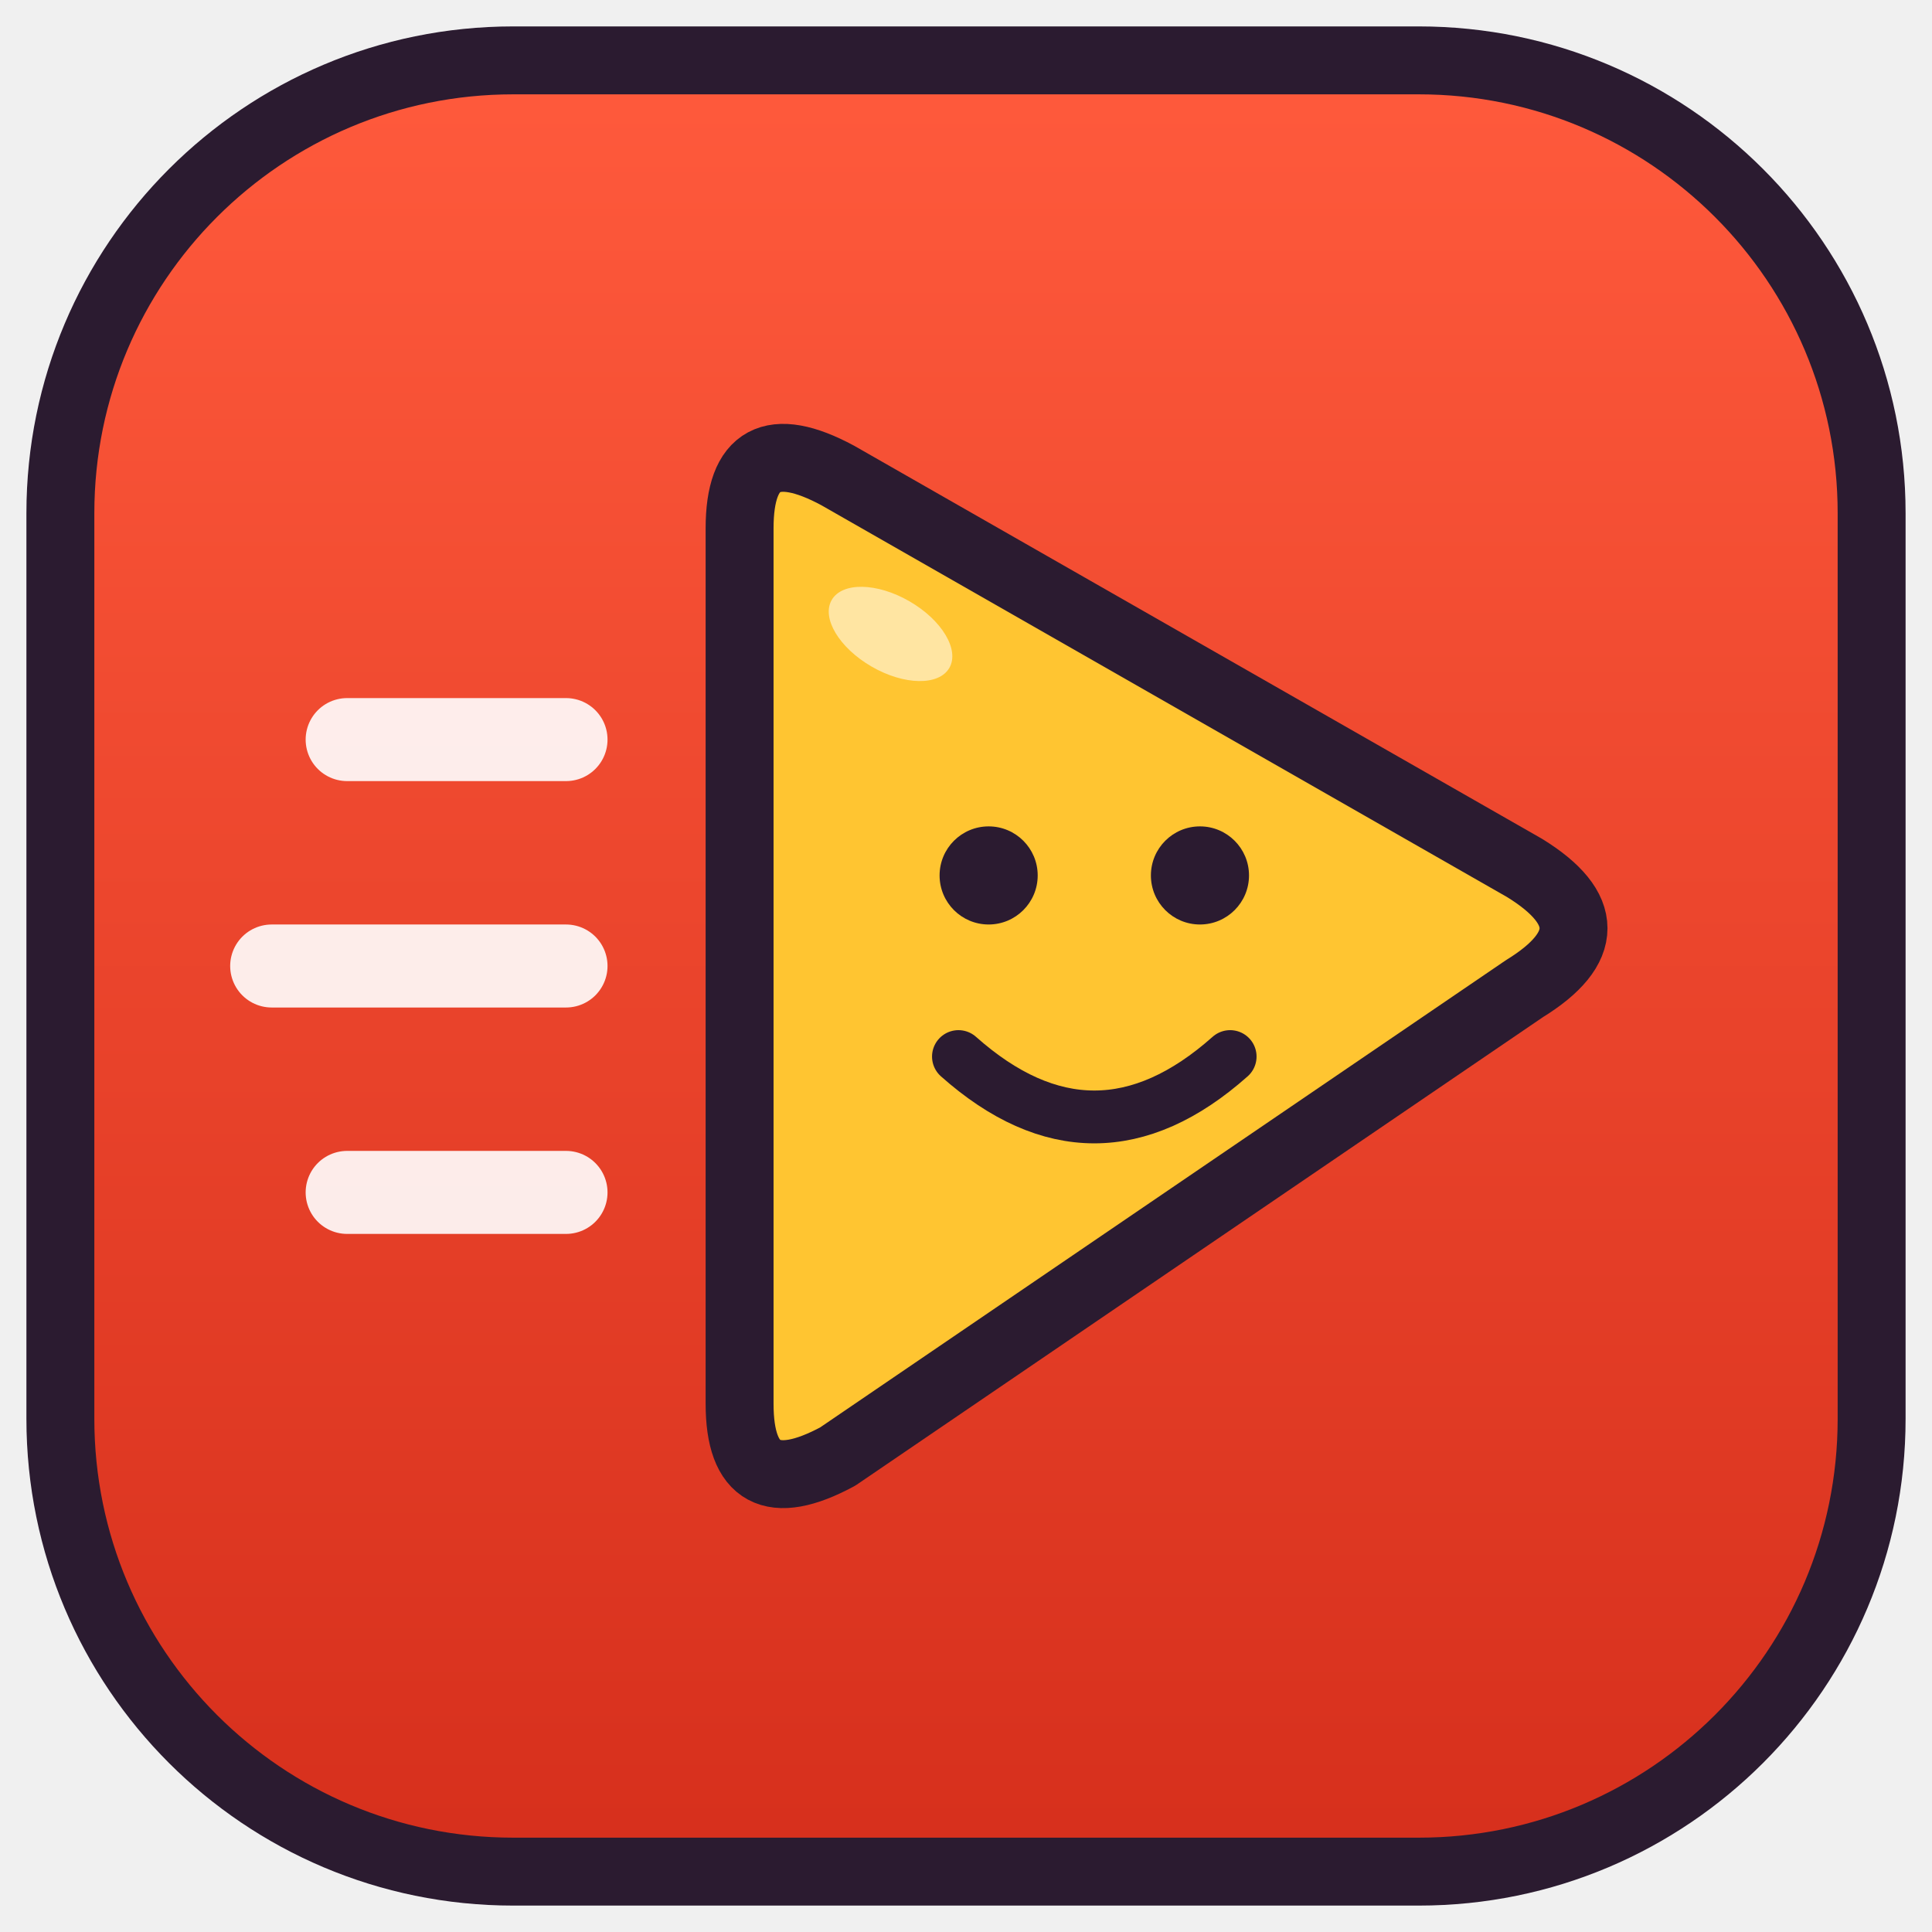
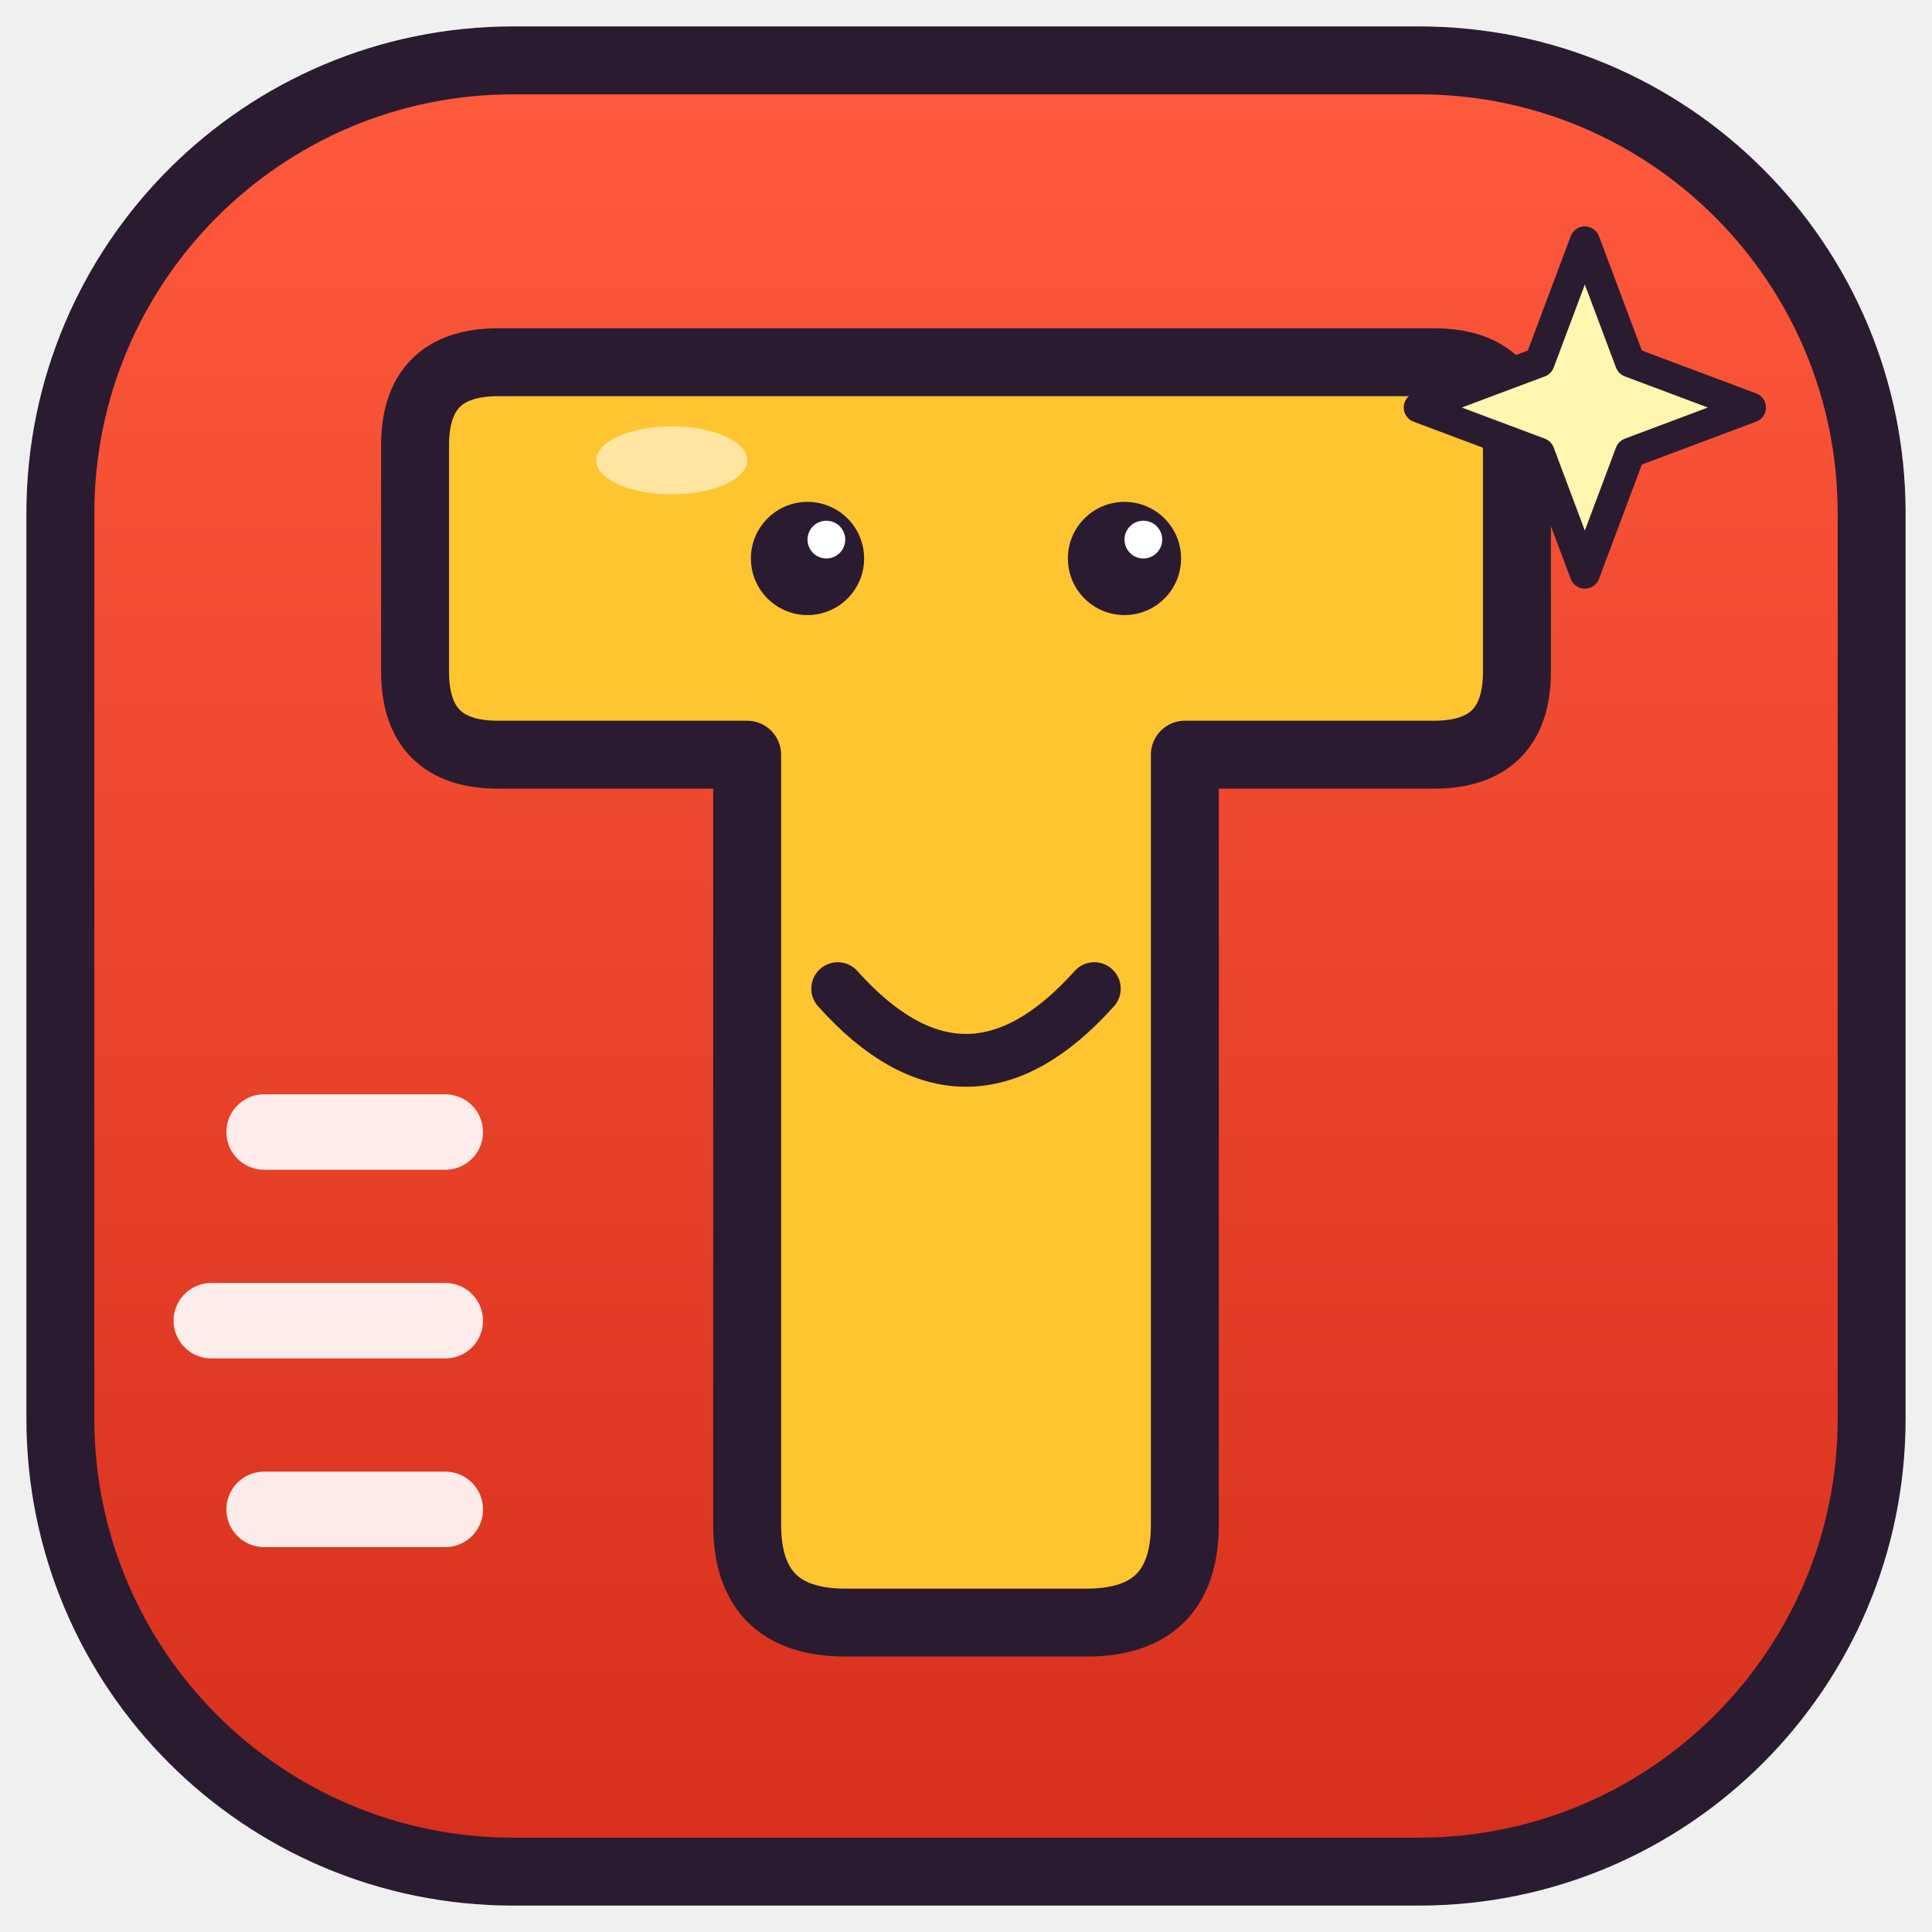
<svg xmlns="http://www.w3.org/2000/svg" viewBox="0 0 512 512">
  <defs>
    <linearGradient id="bg" x1="0" y1="0" x2="0" y2="1">
      <stop offset="0" stop-color="#ff5a3c" />
      <stop offset="1" stop-color="#d62f1c" />
    </linearGradient>
  </defs>
  <rect x="16" y="16" width="480" height="480" rx="120" fill="url(#bg)" />
  <rect x="16" y="16" width="480" height="480" rx="120" fill="none" stroke="#2b1b30" stroke-width="18" />
-   <g stroke="#fff" stroke-width="22" stroke-linecap="round" opacity=".9">
-     <line x1="92" y1="196" x2="150" y2="196" />
-     <line x1="72" y1="256" x2="150" y2="256" />
-     <line x1="92" y1="316" x2="150" y2="316" />
+   <g stroke="#fff" stroke-width="20" stroke-linecap="round" opacity=".9">
+     <line x1="70" y1="300" x2="118" y2="300" />
+     <line x1="56" y1="350" x2="118" y2="350" />
+     <line x1="70" y1="400" x2="118" y2="400" />
  </g>
-   <path d="M196 140 Q196 112 222 126 L404 230 Q430 246 404 262 L222 386 Q196 400 196 372 Z" fill="#ffc531" stroke="#2b1b30" stroke-width="18" stroke-linejoin="round" />
-   <circle cx="262" cy="232" r="13" fill="#2b1b30" />
-   <circle cx="318" cy="232" r="13" fill="#2b1b30" />
-   <path d="M254 280 Q290 312 326 280" fill="none" stroke="#2b1b30" stroke-width="14" stroke-linecap="round" />
-   <ellipse cx="236" cy="168" rx="18" ry="10" fill="#fff" opacity=".55" transform="rotate(30 236 168)" />
+   <path d="M110 118 Q110 96 132 96 L380 96 Q402 96 402 118 L402 178 Q402 200 380 200 L314 200 L314 404 Q314 430 288 430 L224 430 Q198 430 198 404 L198 200 L132 200 Q110 200 110 178 Z" fill="#ffc531" stroke="#2b1b30" stroke-width="18" stroke-linejoin="round" />
+   <circle cx="214" cy="148" r="15" fill="#2b1b30" />
+   <circle cx="298" cy="148" r="15" fill="#2b1b30" />
+   <circle cx="219" cy="143" r="5" fill="#fff" />
+   <circle cx="303" cy="143" r="5" fill="#fff" />
+   <path d="M222 262 Q256 300 290 262" fill="none" stroke="#2b1b30" stroke-width="14" stroke-linecap="round" />
+   <ellipse cx="178" cy="122" rx="20" ry="9" fill="#fff" opacity=".55" />
+   <path d="M420 64 L432 96 L464 108 L432 120 L420 152 L408 120 L376 108 L408 96 Z" fill="#fff6b0" stroke="#2b1b30" stroke-width="8" stroke-linejoin="round" />
</svg>
